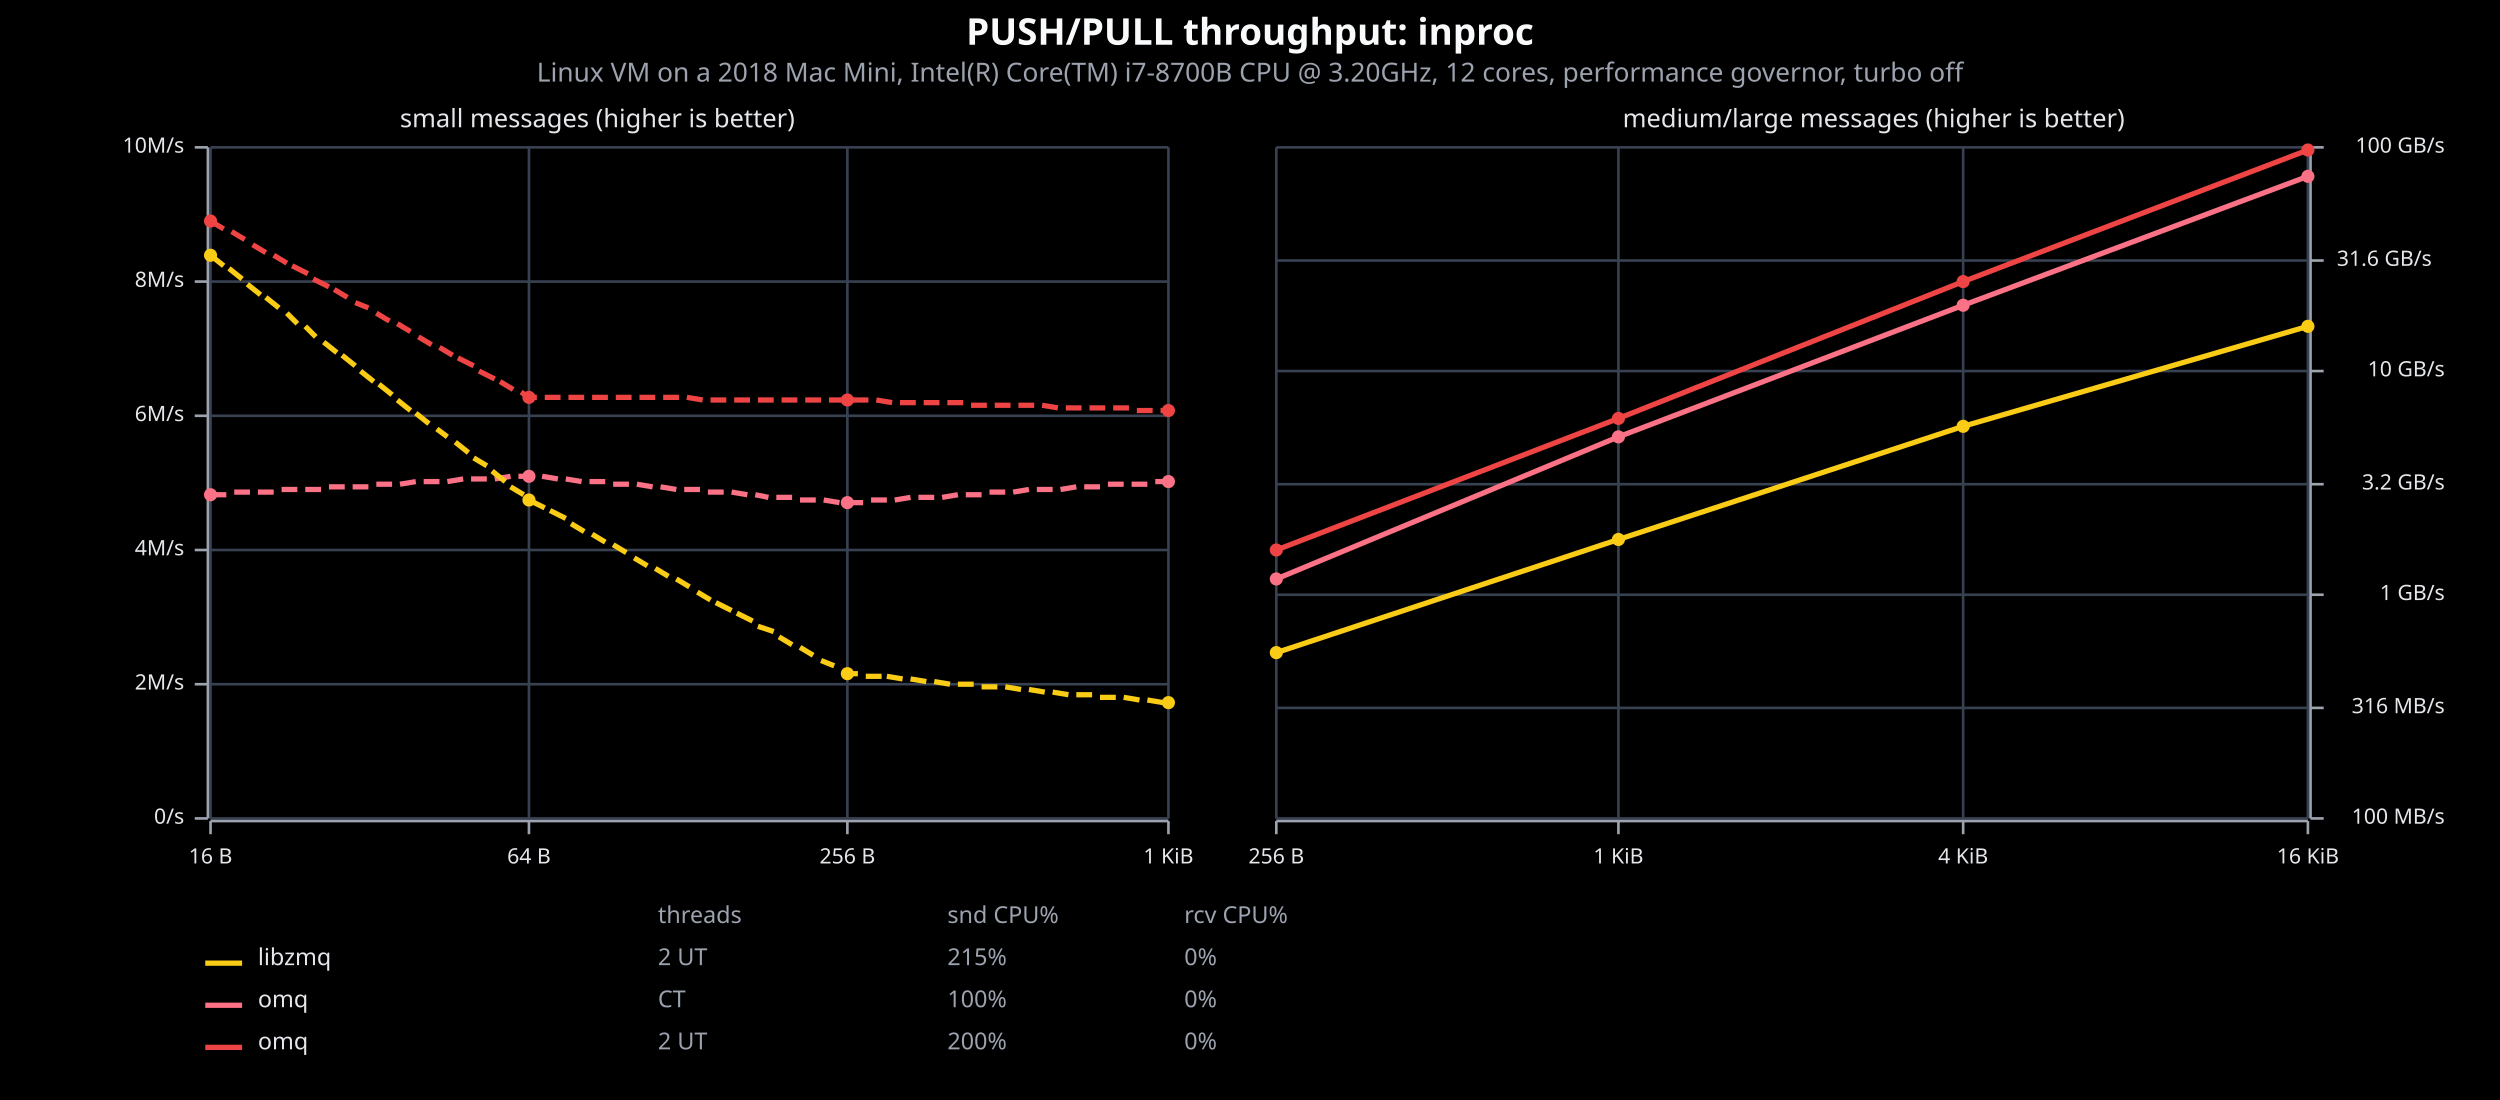
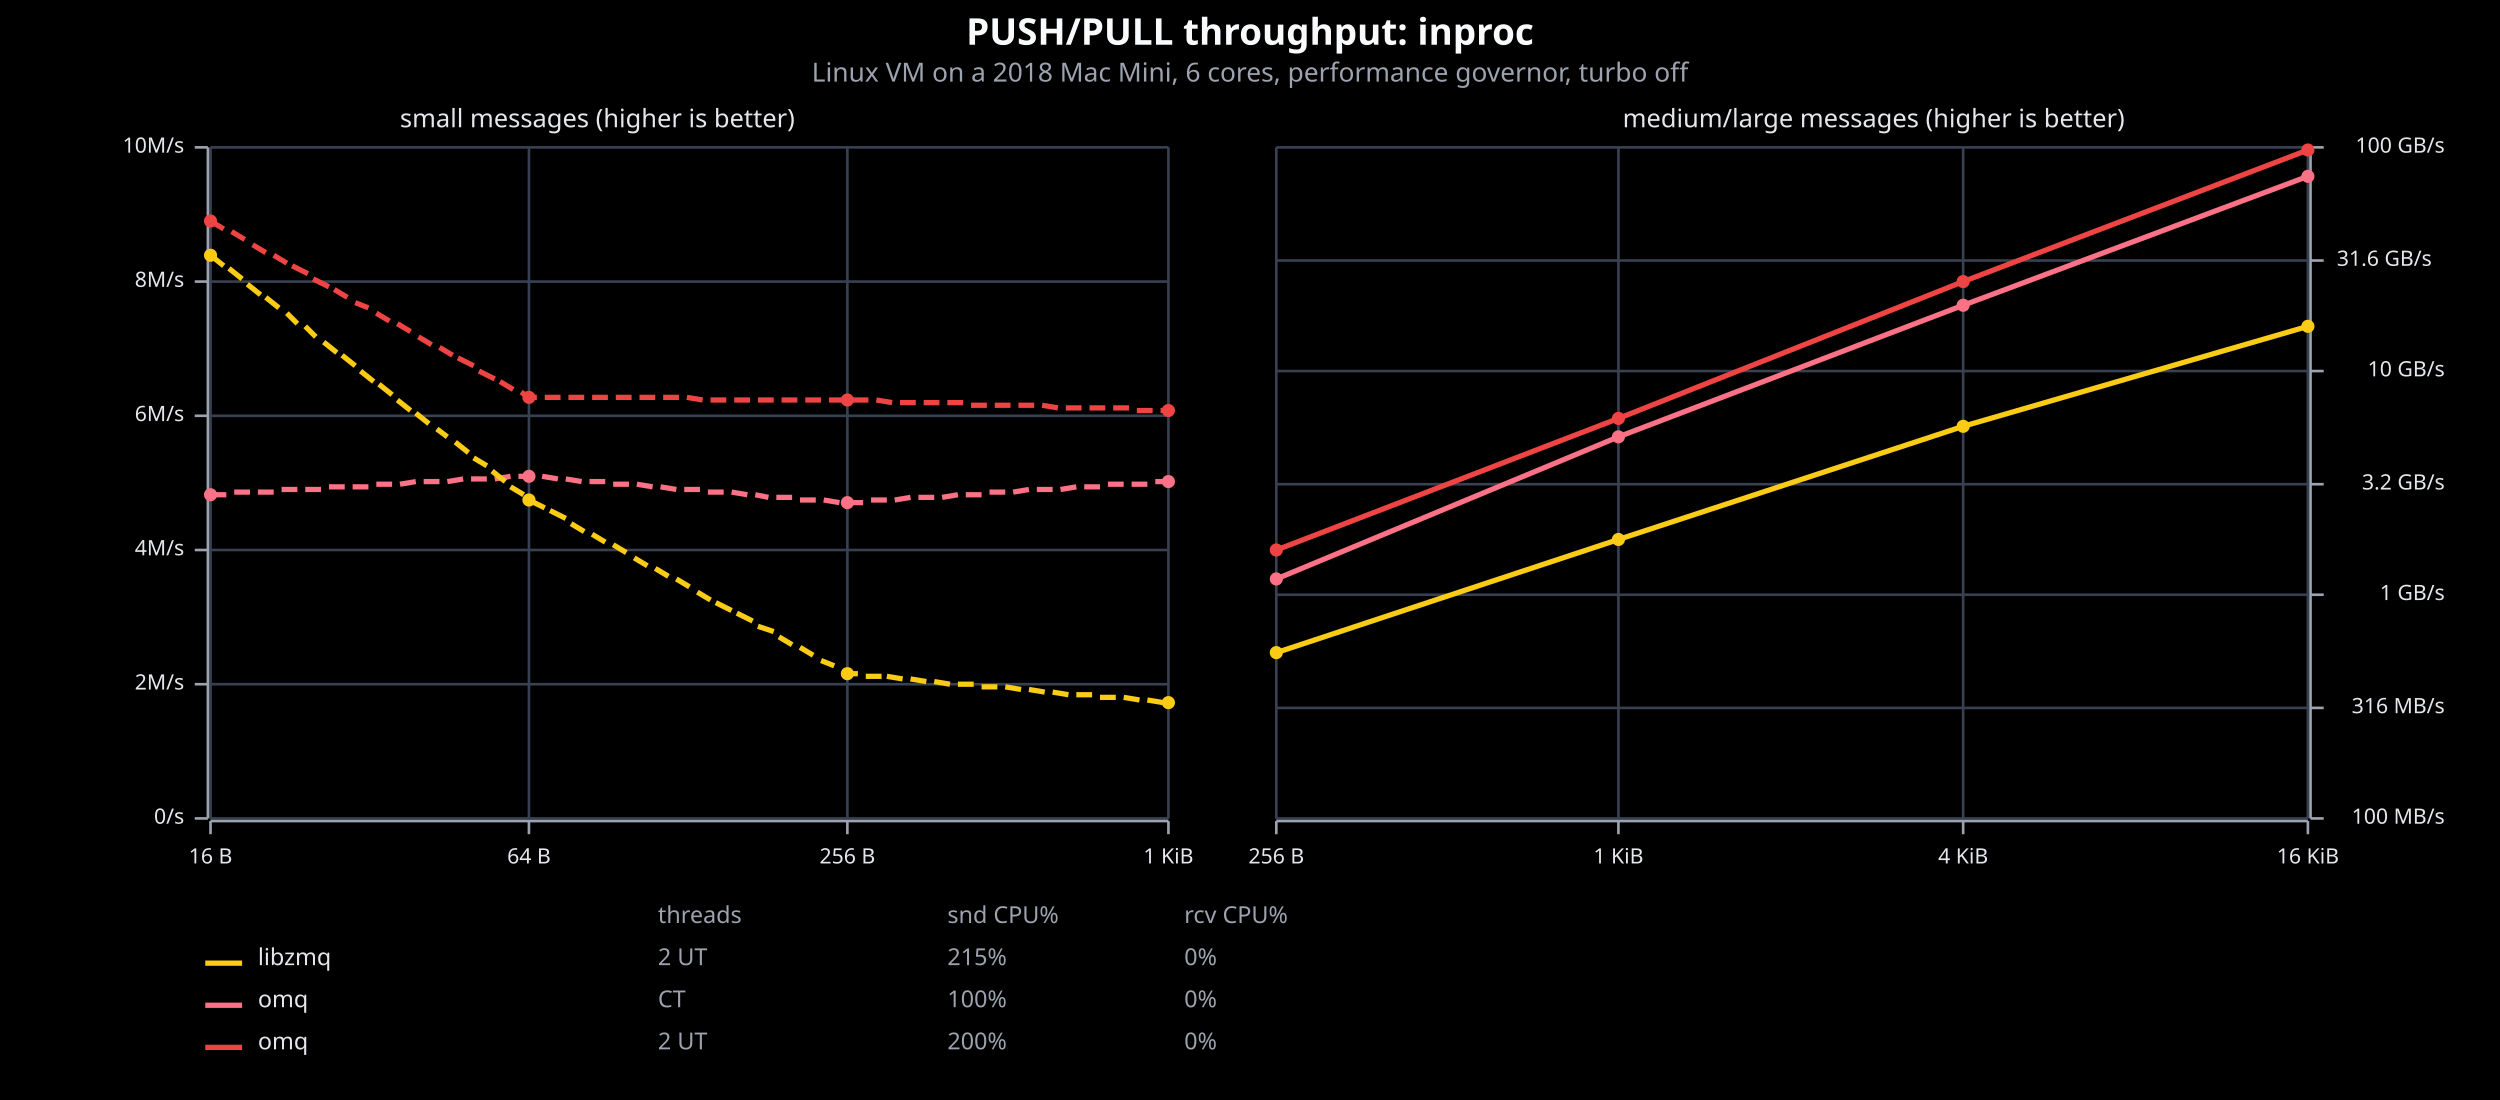
<svg xmlns="http://www.w3.org/2000/svg" viewBox="0 0 950 418" font-family="system-ui, -apple-system, sans-serif">
  <rect x="0" y="0" width="950" height="418" opacity="1" fill="#000000" stroke="none" />
  <text x="475" y="17" text-anchor="middle" font-family="sans-serif" font-size="14" font-weight="bold" fill="#F9FAFB">PUSH/PULL throughput: inproc</text>
-   <text x="475" y="31" text-anchor="middle" font-family="sans-serif" font-size="10" fill="#9CA3AF">Linux VM on a 2018 Mac Mini, Intel(R) Core(TM) i7-8700B CPU @ 3.20GHz, 12 cores, performance governor, turbo off</text>
+   <text x="475" y="31" text-anchor="middle" font-family="sans-serif" font-size="10" fill="#9CA3AF">Linux VM on a 2018 Mac Mini, 6 cores, performance governor, turbo off</text>
  <text x="227" y="41" dy="0.76em" text-anchor="middle" font-family="sans-serif" font-size="9.677" opacity="1" fill="#E5E7EB">
small messages (higher is better)
</text>
  <line opacity="1" stroke="#374151" stroke-width="1" x1="80" y1="311" x2="80" y2="56" />
  <line opacity="1" stroke="#374151" stroke-width="1" x1="201" y1="311" x2="201" y2="56" />
  <line opacity="1" stroke="#374151" stroke-width="1" x1="322" y1="311" x2="322" y2="56" />
  <line opacity="1" stroke="#374151" stroke-width="1" x1="444" y1="311" x2="444" y2="56" />
  <line opacity="1" stroke="#374151" stroke-width="1" x1="80" y1="311" x2="444" y2="311" />
  <line opacity="1" stroke="#374151" stroke-width="1" x1="80" y1="260" x2="444" y2="260" />
  <line opacity="1" stroke="#374151" stroke-width="1" x1="80" y1="209" x2="444" y2="209" />
  <line opacity="1" stroke="#374151" stroke-width="1" x1="80" y1="158" x2="444" y2="158" />
  <line opacity="1" stroke="#374151" stroke-width="1" x1="80" y1="107" x2="444" y2="107" />
  <line opacity="1" stroke="#374151" stroke-width="1" x1="80" y1="56" x2="444" y2="56" />
  <polyline fill="none" opacity="1" stroke="#9CA3AF" stroke-width="1" points="79,56 79,311 " />
  <text x="70" y="311" dy="0.5ex" text-anchor="end" font-family="sans-serif" font-size="8.065" opacity="1" fill="#E5E7EB">
0/s
</text>
  <polyline fill="none" opacity="1" stroke="#9CA3AF" stroke-width="1" points="74,311 79,311 " />
  <text x="70" y="260" dy="0.5ex" text-anchor="end" font-family="sans-serif" font-size="8.065" opacity="1" fill="#E5E7EB">
2M/s
</text>
  <polyline fill="none" opacity="1" stroke="#9CA3AF" stroke-width="1" points="74,260 79,260 " />
  <text x="70" y="209" dy="0.5ex" text-anchor="end" font-family="sans-serif" font-size="8.065" opacity="1" fill="#E5E7EB">
4M/s
</text>
  <polyline fill="none" opacity="1" stroke="#9CA3AF" stroke-width="1" points="74,209 79,209 " />
  <text x="70" y="158" dy="0.5ex" text-anchor="end" font-family="sans-serif" font-size="8.065" opacity="1" fill="#E5E7EB">
6M/s
</text>
  <polyline fill="none" opacity="1" stroke="#9CA3AF" stroke-width="1" points="74,158 79,158 " />
  <text x="70" y="107" dy="0.5ex" text-anchor="end" font-family="sans-serif" font-size="8.065" opacity="1" fill="#E5E7EB">
8M/s
</text>
  <polyline fill="none" opacity="1" stroke="#9CA3AF" stroke-width="1" points="74,107 79,107 " />
  <text x="70" y="56" dy="0.5ex" text-anchor="end" font-family="sans-serif" font-size="8.065" opacity="1" fill="#E5E7EB">
10M/s
</text>
  <polyline fill="none" opacity="1" stroke="#9CA3AF" stroke-width="1" points="74,56 79,56 " />
  <polyline fill="none" opacity="1" stroke="#9CA3AF" stroke-width="1" points="80,312 444,312 " />
  <text x="80" y="322" dy="0.76em" text-anchor="middle" font-family="sans-serif" font-size="8.065" opacity="1" fill="#E5E7EB">
16 B
</text>
  <polyline fill="none" opacity="1" stroke="#9CA3AF" stroke-width="1" points="80,312 80,317 " />
  <text x="201" y="322" dy="0.76em" text-anchor="middle" font-family="sans-serif" font-size="8.065" opacity="1" fill="#E5E7EB">
64 B
</text>
  <polyline fill="none" opacity="1" stroke="#9CA3AF" stroke-width="1" points="201,312 201,317 " />
  <text x="322" y="322" dy="0.76em" text-anchor="middle" font-family="sans-serif" font-size="8.065" opacity="1" fill="#E5E7EB">
256 B
</text>
  <polyline fill="none" opacity="1" stroke="#9CA3AF" stroke-width="1" points="322,312 322,317 " />
  <text x="444" y="322" dy="0.76em" text-anchor="middle" font-family="sans-serif" font-size="8.065" opacity="1" fill="#E5E7EB">
1 KiB
</text>
  <polyline fill="none" opacity="1" stroke="#9CA3AF" stroke-width="1" points="444,312 444,317 " />
  <polyline fill="none" opacity="1" stroke="#EF4444" stroke-width="2" points="80,84 85,87 " />
  <polyline fill="none" opacity="1" stroke="#EF4444" stroke-width="2" points="88,88 93,91 " />
  <polyline fill="none" opacity="1" stroke="#EF4444" stroke-width="2" points="96,93 101,96 " />
  <polyline fill="none" opacity="1" stroke="#EF4444" stroke-width="2" points="104,97 109,100 " />
  <polyline fill="none" opacity="1" stroke="#EF4444" stroke-width="2" points="111,101 117,104 " />
  <polyline fill="none" opacity="1" stroke="#EF4444" stroke-width="2" points="119,106 125,109 " />
  <polyline fill="none" opacity="1" stroke="#EF4444" stroke-width="2" points="127,110 132,113 " />
  <polyline fill="none" opacity="1" stroke="#EF4444" stroke-width="2" points="135,115 140,117 " />
  <polyline fill="none" opacity="1" stroke="#EF4444" stroke-width="2" points="143,119 148,122 " />
  <polyline fill="none" opacity="1" stroke="#EF4444" stroke-width="2" points="151,123 156,126 " />
  <polyline fill="none" opacity="1" stroke="#EF4444" stroke-width="2" points="159,128 164,131 " />
  <polyline fill="none" opacity="1" stroke="#EF4444" stroke-width="2" points="167,132 172,135 " />
  <polyline fill="none" opacity="1" stroke="#EF4444" stroke-width="2" points="174,136 180,139 " />
  <polyline fill="none" opacity="1" stroke="#EF4444" stroke-width="2" points="182,141 188,144 " />
  <polyline fill="none" opacity="1" stroke="#EF4444" stroke-width="2" points="190,145 195,148 " />
  <polyline fill="none" opacity="1" stroke="#EF4444" stroke-width="2" points="198,149 201,151 204,151 " />
  <polyline fill="none" opacity="1" stroke="#EF4444" stroke-width="2" points="207,151 213,151 " />
  <polyline fill="none" opacity="1" stroke="#EF4444" stroke-width="2" points="216,151 222,151 " />
  <polyline fill="none" opacity="1" stroke="#EF4444" stroke-width="2" points="225,151 231,151 " />
  <polyline fill="none" opacity="1" stroke="#EF4444" stroke-width="2" points="234,151 240,151 " />
  <polyline fill="none" opacity="1" stroke="#EF4444" stroke-width="2" points="243,151 249,151 " />
  <polyline fill="none" opacity="1" stroke="#EF4444" stroke-width="2" points="252,151 258,151 " />
  <polyline fill="none" opacity="1" stroke="#EF4444" stroke-width="2" points="261,151 267,152 " />
  <polyline fill="none" opacity="1" stroke="#EF4444" stroke-width="2" points="270,152 276,152 " />
  <polyline fill="none" opacity="1" stroke="#EF4444" stroke-width="2" points="279,152 285,152 " />
  <polyline fill="none" opacity="1" stroke="#EF4444" stroke-width="2" points="288,152 294,152 " />
  <polyline fill="none" opacity="1" stroke="#EF4444" stroke-width="2" points="297,152 303,152 " />
  <polyline fill="none" opacity="1" stroke="#EF4444" stroke-width="2" points="306,152 312,152 " />
  <polyline fill="none" opacity="1" stroke="#EF4444" stroke-width="2" points="315,152 321,152 " />
  <polyline fill="none" opacity="1" stroke="#EF4444" stroke-width="2" points="324,152 330,152 " />
  <polyline fill="none" opacity="1" stroke="#EF4444" stroke-width="2" points="333,152 339,153 " />
  <polyline fill="none" opacity="1" stroke="#EF4444" stroke-width="2" points="342,153 348,153 " />
  <polyline fill="none" opacity="1" stroke="#EF4444" stroke-width="2" points="351,153 357,153 " />
  <polyline fill="none" opacity="1" stroke="#EF4444" stroke-width="2" points="360,153 366,153 " />
  <polyline fill="none" opacity="1" stroke="#EF4444" stroke-width="2" points="369,154 375,154 " />
  <polyline fill="none" opacity="1" stroke="#EF4444" stroke-width="2" points="378,154 384,154 " />
  <polyline fill="none" opacity="1" stroke="#EF4444" stroke-width="2" points="387,154 393,154 " />
  <polyline fill="none" opacity="1" stroke="#EF4444" stroke-width="2" points="396,154 402,155 " />
  <polyline fill="none" opacity="1" stroke="#EF4444" stroke-width="2" points="405,155 411,155 " />
  <polyline fill="none" opacity="1" stroke="#EF4444" stroke-width="2" points="414,155 420,155 " />
  <polyline fill="none" opacity="1" stroke="#EF4444" stroke-width="2" points="423,155 429,155 " />
  <polyline fill="none" opacity="1" stroke="#EF4444" stroke-width="2" points="432,156 438,156 " />
  <polyline fill="none" opacity="1" stroke="#EF4444" stroke-width="2" points="441,156 444,156 " />
  <circle cx="80" cy="84" r="2.5" opacity="1" fill="#EF4444" stroke="none" stroke-width="1" />
  <circle cx="201" cy="151" r="2.5" opacity="1" fill="#EF4444" stroke="none" stroke-width="1" />
  <circle cx="322" cy="152" r="2.5" opacity="1" fill="#EF4444" stroke="none" stroke-width="1" />
  <circle cx="444" cy="156" r="2.5" opacity="1" fill="#EF4444" stroke="none" stroke-width="1" />
  <polyline fill="none" opacity="1" stroke="#FB7185" stroke-width="2" points="80,188 86,188 " />
  <polyline fill="none" opacity="1" stroke="#FB7185" stroke-width="2" points="89,187 95,187 " />
  <polyline fill="none" opacity="1" stroke="#FB7185" stroke-width="2" points="98,187 104,187 " />
  <polyline fill="none" opacity="1" stroke="#FB7185" stroke-width="2" points="107,186 113,186 " />
  <polyline fill="none" opacity="1" stroke="#FB7185" stroke-width="2" points="116,186 122,186 " />
  <polyline fill="none" opacity="1" stroke="#FB7185" stroke-width="2" points="125,185 131,185 " />
  <polyline fill="none" opacity="1" stroke="#FB7185" stroke-width="2" points="134,185 140,185 " />
  <polyline fill="none" opacity="1" stroke="#FB7185" stroke-width="2" points="143,184 149,184 " />
  <polyline fill="none" opacity="1" stroke="#FB7185" stroke-width="2" points="152,184 158,183 " />
  <polyline fill="none" opacity="1" stroke="#FB7185" stroke-width="2" points="161,183 167,183 " />
  <polyline fill="none" opacity="1" stroke="#FB7185" stroke-width="2" points="170,183 176,182 " />
  <polyline fill="none" opacity="1" stroke="#FB7185" stroke-width="2" points="179,182 185,182 " />
  <polyline fill="none" opacity="1" stroke="#FB7185" stroke-width="2" points="188,182 194,181 " />
  <polyline fill="none" opacity="1" stroke="#FB7185" stroke-width="2" points="197,181 201,181 203,181 " />
  <polyline fill="none" opacity="1" stroke="#FB7185" stroke-width="2" points="206,181 212,182 " />
  <polyline fill="none" opacity="1" stroke="#FB7185" stroke-width="2" points="215,182 221,183 " />
  <polyline fill="none" opacity="1" stroke="#FB7185" stroke-width="2" points="224,183 230,183 " />
  <polyline fill="none" opacity="1" stroke="#FB7185" stroke-width="2" points="233,184 239,184 " />
  <polyline fill="none" opacity="1" stroke="#FB7185" stroke-width="2" points="242,184 248,185 " />
  <polyline fill="none" opacity="1" stroke="#FB7185" stroke-width="2" points="251,185 257,186 " />
  <polyline fill="none" opacity="1" stroke="#FB7185" stroke-width="2" points="260,186 266,186 " />
  <polyline fill="none" opacity="1" stroke="#FB7185" stroke-width="2" points="269,187 275,187 " />
  <polyline fill="none" opacity="1" stroke="#FB7185" stroke-width="2" points="278,187 284,188 " />
  <polyline fill="none" opacity="1" stroke="#FB7185" stroke-width="2" points="287,188 292,189 " />
  <polyline fill="none" opacity="1" stroke="#FB7185" stroke-width="2" points="295,189 301,189 " />
  <polyline fill="none" opacity="1" stroke="#FB7185" stroke-width="2" points="304,190 310,190 " />
  <polyline fill="none" opacity="1" stroke="#FB7185" stroke-width="2" points="313,190 319,191 " />
  <polyline fill="none" opacity="1" stroke="#FB7185" stroke-width="2" points="322,191 328,191 " />
  <polyline fill="none" opacity="1" stroke="#FB7185" stroke-width="2" points="331,190 337,190 " />
  <polyline fill="none" opacity="1" stroke="#FB7185" stroke-width="2" points="340,190 346,189 " />
  <polyline fill="none" opacity="1" stroke="#FB7185" stroke-width="2" points="349,189 355,189 " />
  <polyline fill="none" opacity="1" stroke="#FB7185" stroke-width="2" points="358,189 364,188 " />
  <polyline fill="none" opacity="1" stroke="#FB7185" stroke-width="2" points="367,188 373,188 " />
  <polyline fill="none" opacity="1" stroke="#FB7185" stroke-width="2" points="376,187 382,187 " />
  <polyline fill="none" opacity="1" stroke="#FB7185" stroke-width="2" points="385,187 391,186 " />
  <polyline fill="none" opacity="1" stroke="#FB7185" stroke-width="2" points="394,186 400,186 " />
  <polyline fill="none" opacity="1" stroke="#FB7185" stroke-width="2" points="403,186 409,185 " />
  <polyline fill="none" opacity="1" stroke="#FB7185" stroke-width="2" points="412,185 418,185 " />
  <polyline fill="none" opacity="1" stroke="#FB7185" stroke-width="2" points="421,184 427,184 " />
  <polyline fill="none" opacity="1" stroke="#FB7185" stroke-width="2" points="430,184 436,184 " />
  <polyline fill="none" opacity="1" stroke="#FB7185" stroke-width="2" points="439,183 444,183 " />
  <circle cx="80" cy="188" r="2.5" opacity="1" fill="#FB7185" stroke="none" stroke-width="1" />
  <circle cx="201" cy="181" r="2.5" opacity="1" fill="#FB7185" stroke="none" stroke-width="1" />
  <circle cx="322" cy="191" r="2.5" opacity="1" fill="#FB7185" stroke="none" stroke-width="1" />
  <circle cx="444" cy="183" r="2.5" opacity="1" fill="#FB7185" stroke="none" stroke-width="1" />
  <polyline fill="none" opacity="1" stroke="#FACC15" stroke-width="2" points="80,97 85,101 " />
  <polyline fill="none" opacity="1" stroke="#FACC15" stroke-width="2" points="87,102 92,106 " />
  <polyline fill="none" opacity="1" stroke="#FACC15" stroke-width="2" points="94,108 99,112 " />
  <polyline fill="none" opacity="1" stroke="#FACC15" stroke-width="2" points="101,113 106,117 " />
  <polyline fill="none" opacity="1" stroke="#FACC15" stroke-width="2" points="109,119 113,123 " />
  <polyline fill="none" opacity="1" stroke="#FACC15" stroke-width="2" points="116,124 120,128 " />
  <polyline fill="none" opacity="1" stroke="#FACC15" stroke-width="2" points="123,130 128,134 " />
  <polyline fill="none" opacity="1" stroke="#FACC15" stroke-width="2" points="130,135 135,139 " />
  <polyline fill="none" opacity="1" stroke="#FACC15" stroke-width="2" points="137,141 142,145 " />
  <polyline fill="none" opacity="1" stroke="#FACC15" stroke-width="2" points="144,146 149,150 " />
  <polyline fill="none" opacity="1" stroke="#FACC15" stroke-width="2" points="151,152 156,156 " />
  <polyline fill="none" opacity="1" stroke="#FACC15" stroke-width="2" points="158,157 163,161 " />
  <polyline fill="none" opacity="1" stroke="#FACC15" stroke-width="2" points="166,163 170,166 " />
  <polyline fill="none" opacity="1" stroke="#FACC15" stroke-width="2" points="173,168 178,172 " />
  <polyline fill="none" opacity="1" stroke="#FACC15" stroke-width="2" points="180,174 185,177 " />
  <polyline fill="none" opacity="1" stroke="#FACC15" stroke-width="2" points="187,179 192,183 " />
  <polyline fill="none" opacity="1" stroke="#FACC15" stroke-width="2" points="194,185 199,188 " />
  <polyline fill="none" opacity="1" stroke="#FACC15" stroke-width="2" points="201,190 207,193 " />
  <polyline fill="none" opacity="1" stroke="#FACC15" stroke-width="2" points="209,194 215,197 " />
  <polyline fill="none" opacity="1" stroke="#FACC15" stroke-width="2" points="217,199 222,202 " />
  <polyline fill="none" opacity="1" stroke="#FACC15" stroke-width="2" points="225,203 230,206 " />
  <polyline fill="none" opacity="1" stroke="#FACC15" stroke-width="2" points="233,207 238,210 " />
  <polyline fill="none" opacity="1" stroke="#FACC15" stroke-width="2" points="241,212 246,215 " />
  <polyline fill="none" opacity="1" stroke="#FACC15" stroke-width="2" points="249,216 254,219 " />
  <polyline fill="none" opacity="1" stroke="#FACC15" stroke-width="2" points="257,220 262,223 " />
  <polyline fill="none" opacity="1" stroke="#FACC15" stroke-width="2" points="265,225 270,228 " />
  <polyline fill="none" opacity="1" stroke="#FACC15" stroke-width="2" points="272,229 278,232 " />
  <polyline fill="none" opacity="1" stroke="#FACC15" stroke-width="2" points="280,233 286,236 " />
  <polyline fill="none" opacity="1" stroke="#FACC15" stroke-width="2" points="288,238 294,240 " />
  <polyline fill="none" opacity="1" stroke="#FACC15" stroke-width="2" points="296,242 301,245 " />
  <polyline fill="none" opacity="1" stroke="#FACC15" stroke-width="2" points="304,246 309,249 " />
  <polyline fill="none" opacity="1" stroke="#FACC15" stroke-width="2" points="312,251 317,253 " />
  <polyline fill="none" opacity="1" stroke="#FACC15" stroke-width="2" points="320,255 322,256 326,256 " />
  <polyline fill="none" opacity="1" stroke="#FACC15" stroke-width="2" points="329,257 335,257 " />
  <polyline fill="none" opacity="1" stroke="#FACC15" stroke-width="2" points="337,257 343,258 " />
  <polyline fill="none" opacity="1" stroke="#FACC15" stroke-width="2" points="346,258 352,259 " />
  <polyline fill="none" opacity="1" stroke="#FACC15" stroke-width="2" points="355,259 361,260 " />
  <polyline fill="none" opacity="1" stroke="#FACC15" stroke-width="2" points="364,260 370,260 " />
  <polyline fill="none" opacity="1" stroke="#FACC15" stroke-width="2" points="373,261 379,261 " />
  <polyline fill="none" opacity="1" stroke="#FACC15" stroke-width="2" points="382,261 388,262 " />
  <polyline fill="none" opacity="1" stroke="#FACC15" stroke-width="2" points="391,262 397,263 " />
  <polyline fill="none" opacity="1" stroke="#FACC15" stroke-width="2" points="400,263 406,264 " />
  <polyline fill="none" opacity="1" stroke="#FACC15" stroke-width="2" points="409,264 415,264 " />
  <polyline fill="none" opacity="1" stroke="#FACC15" stroke-width="2" points="418,265 424,265 " />
  <polyline fill="none" opacity="1" stroke="#FACC15" stroke-width="2" points="427,265 433,266 " />
  <polyline fill="none" opacity="1" stroke="#FACC15" stroke-width="2" points="436,266 442,267 " />
  <circle cx="80" cy="97" r="2.5" opacity="1" fill="#FACC15" stroke="none" stroke-width="1" />
  <circle cx="201" cy="190" r="2.5" opacity="1" fill="#FACC15" stroke="none" stroke-width="1" />
  <circle cx="322" cy="256" r="2.5" opacity="1" fill="#FACC15" stroke="none" stroke-width="1" />
  <circle cx="444" cy="267" r="2.5" opacity="1" fill="#FACC15" stroke="none" stroke-width="1" />
  <text x="712" y="41" dy="0.76em" text-anchor="middle" font-family="sans-serif" font-size="9.677" opacity="1" fill="#E5E7EB">
medium/large messages (higher is better)
</text>
  <line opacity="1" stroke="#374151" stroke-width="1" x1="485" y1="311" x2="485" y2="56" />
  <line opacity="1" stroke="#374151" stroke-width="1" x1="615" y1="311" x2="615" y2="56" />
  <line opacity="1" stroke="#374151" stroke-width="1" x1="746" y1="311" x2="746" y2="56" />
  <line opacity="1" stroke="#374151" stroke-width="1" x1="877" y1="311" x2="877" y2="56" />
  <line opacity="1" stroke="#374151" stroke-width="1" x1="485" y1="311" x2="877" y2="311" />
  <line opacity="1" stroke="#374151" stroke-width="1" x1="485" y1="269" x2="877" y2="269" />
  <line opacity="1" stroke="#374151" stroke-width="1" x1="485" y1="226" x2="877" y2="226" />
  <line opacity="1" stroke="#374151" stroke-width="1" x1="485" y1="184" x2="877" y2="184" />
  <line opacity="1" stroke="#374151" stroke-width="1" x1="485" y1="141" x2="877" y2="141" />
  <line opacity="1" stroke="#374151" stroke-width="1" x1="485" y1="99" x2="877" y2="99" />
  <line opacity="1" stroke="#374151" stroke-width="1" x1="485" y1="56" x2="877" y2="56" />
  <polyline fill="none" opacity="1" stroke="#9CA3AF" stroke-width="1" points="485,312 877,312 " />
  <text x="485" y="322" dy="0.76em" text-anchor="middle" font-family="sans-serif" font-size="8.065" opacity="1" fill="#E5E7EB">
256 B
</text>
  <polyline fill="none" opacity="1" stroke="#9CA3AF" stroke-width="1" points="485,312 485,317 " />
  <text x="615" y="322" dy="0.76em" text-anchor="middle" font-family="sans-serif" font-size="8.065" opacity="1" fill="#E5E7EB">
1 KiB
</text>
  <polyline fill="none" opacity="1" stroke="#9CA3AF" stroke-width="1" points="615,312 615,317 " />
  <text x="746" y="322" dy="0.76em" text-anchor="middle" font-family="sans-serif" font-size="8.065" opacity="1" fill="#E5E7EB">
4 KiB
</text>
  <polyline fill="none" opacity="1" stroke="#9CA3AF" stroke-width="1" points="746,312 746,317 " />
  <text x="877" y="322" dy="0.76em" text-anchor="middle" font-family="sans-serif" font-size="8.065" opacity="1" fill="#E5E7EB">
16 KiB
</text>
  <polyline fill="none" opacity="1" stroke="#9CA3AF" stroke-width="1" points="877,312 877,317 " />
  <polyline fill="none" opacity="1" stroke="#9CA3AF" stroke-width="1" points="878,56 878,311 " />
  <text x="929" y="311" dy="0.5ex" text-anchor="end" font-family="sans-serif" font-size="8.065" opacity="1" fill="#E5E7EB">
100 MB/s
</text>
  <polyline fill="none" opacity="1" stroke="#9CA3AF" stroke-width="1" points="878,311 883,311 " />
  <text x="929" y="269" dy="0.5ex" text-anchor="end" font-family="sans-serif" font-size="8.065" opacity="1" fill="#E5E7EB">
316 MB/s
</text>
  <polyline fill="none" opacity="1" stroke="#9CA3AF" stroke-width="1" points="878,269 883,269 " />
  <text x="929" y="226" dy="0.5ex" text-anchor="end" font-family="sans-serif" font-size="8.065" opacity="1" fill="#E5E7EB">
1 GB/s
</text>
  <polyline fill="none" opacity="1" stroke="#9CA3AF" stroke-width="1" points="878,226 883,226 " />
  <text x="929" y="184" dy="0.5ex" text-anchor="end" font-family="sans-serif" font-size="8.065" opacity="1" fill="#E5E7EB">
3.2 GB/s
</text>
  <polyline fill="none" opacity="1" stroke="#9CA3AF" stroke-width="1" points="878,184 883,184 " />
  <text x="929" y="141" dy="0.5ex" text-anchor="end" font-family="sans-serif" font-size="8.065" opacity="1" fill="#E5E7EB">
10 GB/s
</text>
  <polyline fill="none" opacity="1" stroke="#9CA3AF" stroke-width="1" points="878,141 883,141 " />
  <text x="888" y="99" dy="0.5ex" text-anchor="start" font-family="sans-serif" font-size="8.065" opacity="1" fill="#E5E7EB">
31.6 GB/s
</text>
  <polyline fill="none" opacity="1" stroke="#9CA3AF" stroke-width="1" points="878,99 883,99 " />
  <text x="929" y="56" dy="0.5ex" text-anchor="end" font-family="sans-serif" font-size="8.065" opacity="1" fill="#E5E7EB">
100 GB/s
</text>
  <polyline fill="none" opacity="1" stroke="#9CA3AF" stroke-width="1" points="878,56 883,56 " />
  <polyline fill="none" opacity="1" stroke="#EF4444" stroke-width="2" points="485,209 615,159 746,107 877,57 " />
  <circle cx="485" cy="209" r="2.5" opacity="1" fill="#EF4444" stroke="none" stroke-width="1" />
  <circle cx="615" cy="159" r="2.5" opacity="1" fill="#EF4444" stroke="none" stroke-width="1" />
  <circle cx="746" cy="107" r="2.5" opacity="1" fill="#EF4444" stroke="none" stroke-width="1" />
  <circle cx="877" cy="57" r="2.5" opacity="1" fill="#EF4444" stroke="none" stroke-width="1" />
  <polyline fill="none" opacity="1" stroke="#FB7185" stroke-width="2" points="485,220 615,166 746,116 877,67 " />
  <circle cx="485" cy="220" r="2.5" opacity="1" fill="#FB7185" stroke="none" stroke-width="1" />
  <circle cx="615" cy="166" r="2.5" opacity="1" fill="#FB7185" stroke="none" stroke-width="1" />
  <circle cx="746" cy="116" r="2.5" opacity="1" fill="#FB7185" stroke="none" stroke-width="1" />
  <circle cx="877" cy="67" r="2.5" opacity="1" fill="#FB7185" stroke="none" stroke-width="1" />
  <polyline fill="none" opacity="1" stroke="#FACC15" stroke-width="2" points="485,248 615,205 746,162 877,124 " />
  <circle cx="485" cy="248" r="2.5" opacity="1" fill="#FACC15" stroke="none" stroke-width="1" />
  <circle cx="615" cy="205" r="2.5" opacity="1" fill="#FACC15" stroke="none" stroke-width="1" />
  <circle cx="746" cy="162" r="2.5" opacity="1" fill="#FACC15" stroke="none" stroke-width="1" />
  <circle cx="877" cy="124" r="2.5" opacity="1" fill="#FACC15" stroke="none" stroke-width="1" />
  <text x="250" y="344" dy="0.76em" text-anchor="start" font-family="sans-serif" font-size="8.871" opacity="1" fill="#9CA3AF">
threads
</text>
  <text x="360" y="344" dy="0.76em" text-anchor="start" font-family="sans-serif" font-size="8.871" opacity="1" fill="#9CA3AF">
snd CPU%
</text>
  <text x="450" y="344" dy="0.76em" text-anchor="start" font-family="sans-serif" font-size="8.871" opacity="1" fill="#9CA3AF">
rcv CPU%
</text>
  <polyline fill="none" opacity="1" stroke="#FACC15" stroke-width="2" points="78,366 92,366 " />
  <text x="98" y="360" dy="0.76em" text-anchor="start" font-family="sans-serif" font-size="8.871" opacity="1" fill="#E5E7EB">
libzmq
</text>
  <text x="250" y="360" dy="0.76em" text-anchor="start" font-family="sans-serif" font-size="8.871" opacity="1" fill="#9CA3AF">
2 UT
</text>
  <text x="360" y="360" dy="0.76em" text-anchor="start" font-family="sans-serif" font-size="8.871" opacity="1" fill="#9CA3AF">
215%
</text>
  <text x="450" y="360" dy="0.76em" text-anchor="start" font-family="sans-serif" font-size="8.871" opacity="1" fill="#9CA3AF">
0%
</text>
  <polyline fill="none" opacity="1" stroke="#FB7185" stroke-width="2" points="78,382 92,382 " />
  <text x="98" y="376" dy="0.76em" text-anchor="start" font-family="sans-serif" font-size="8.871" opacity="1" fill="#E5E7EB">
omq
</text>
  <text x="250" y="376" dy="0.76em" text-anchor="start" font-family="sans-serif" font-size="8.871" opacity="1" fill="#9CA3AF">
CT
</text>
  <text x="360" y="376" dy="0.76em" text-anchor="start" font-family="sans-serif" font-size="8.871" opacity="1" fill="#9CA3AF">
100%
</text>
  <text x="450" y="376" dy="0.76em" text-anchor="start" font-family="sans-serif" font-size="8.871" opacity="1" fill="#9CA3AF">
0%
</text>
  <polyline fill="none" opacity="1" stroke="#EF4444" stroke-width="2" points="78,398 92,398 " />
  <text x="98" y="392" dy="0.76em" text-anchor="start" font-family="sans-serif" font-size="8.871" opacity="1" fill="#E5E7EB">
omq
</text>
  <text x="250" y="392" dy="0.76em" text-anchor="start" font-family="sans-serif" font-size="8.871" opacity="1" fill="#9CA3AF">
2 UT
</text>
  <text x="360" y="392" dy="0.76em" text-anchor="start" font-family="sans-serif" font-size="8.871" opacity="1" fill="#9CA3AF">
200%
</text>
  <text x="450" y="392" dy="0.76em" text-anchor="start" font-family="sans-serif" font-size="8.871" opacity="1" fill="#9CA3AF">
0%
</text>
</svg>
